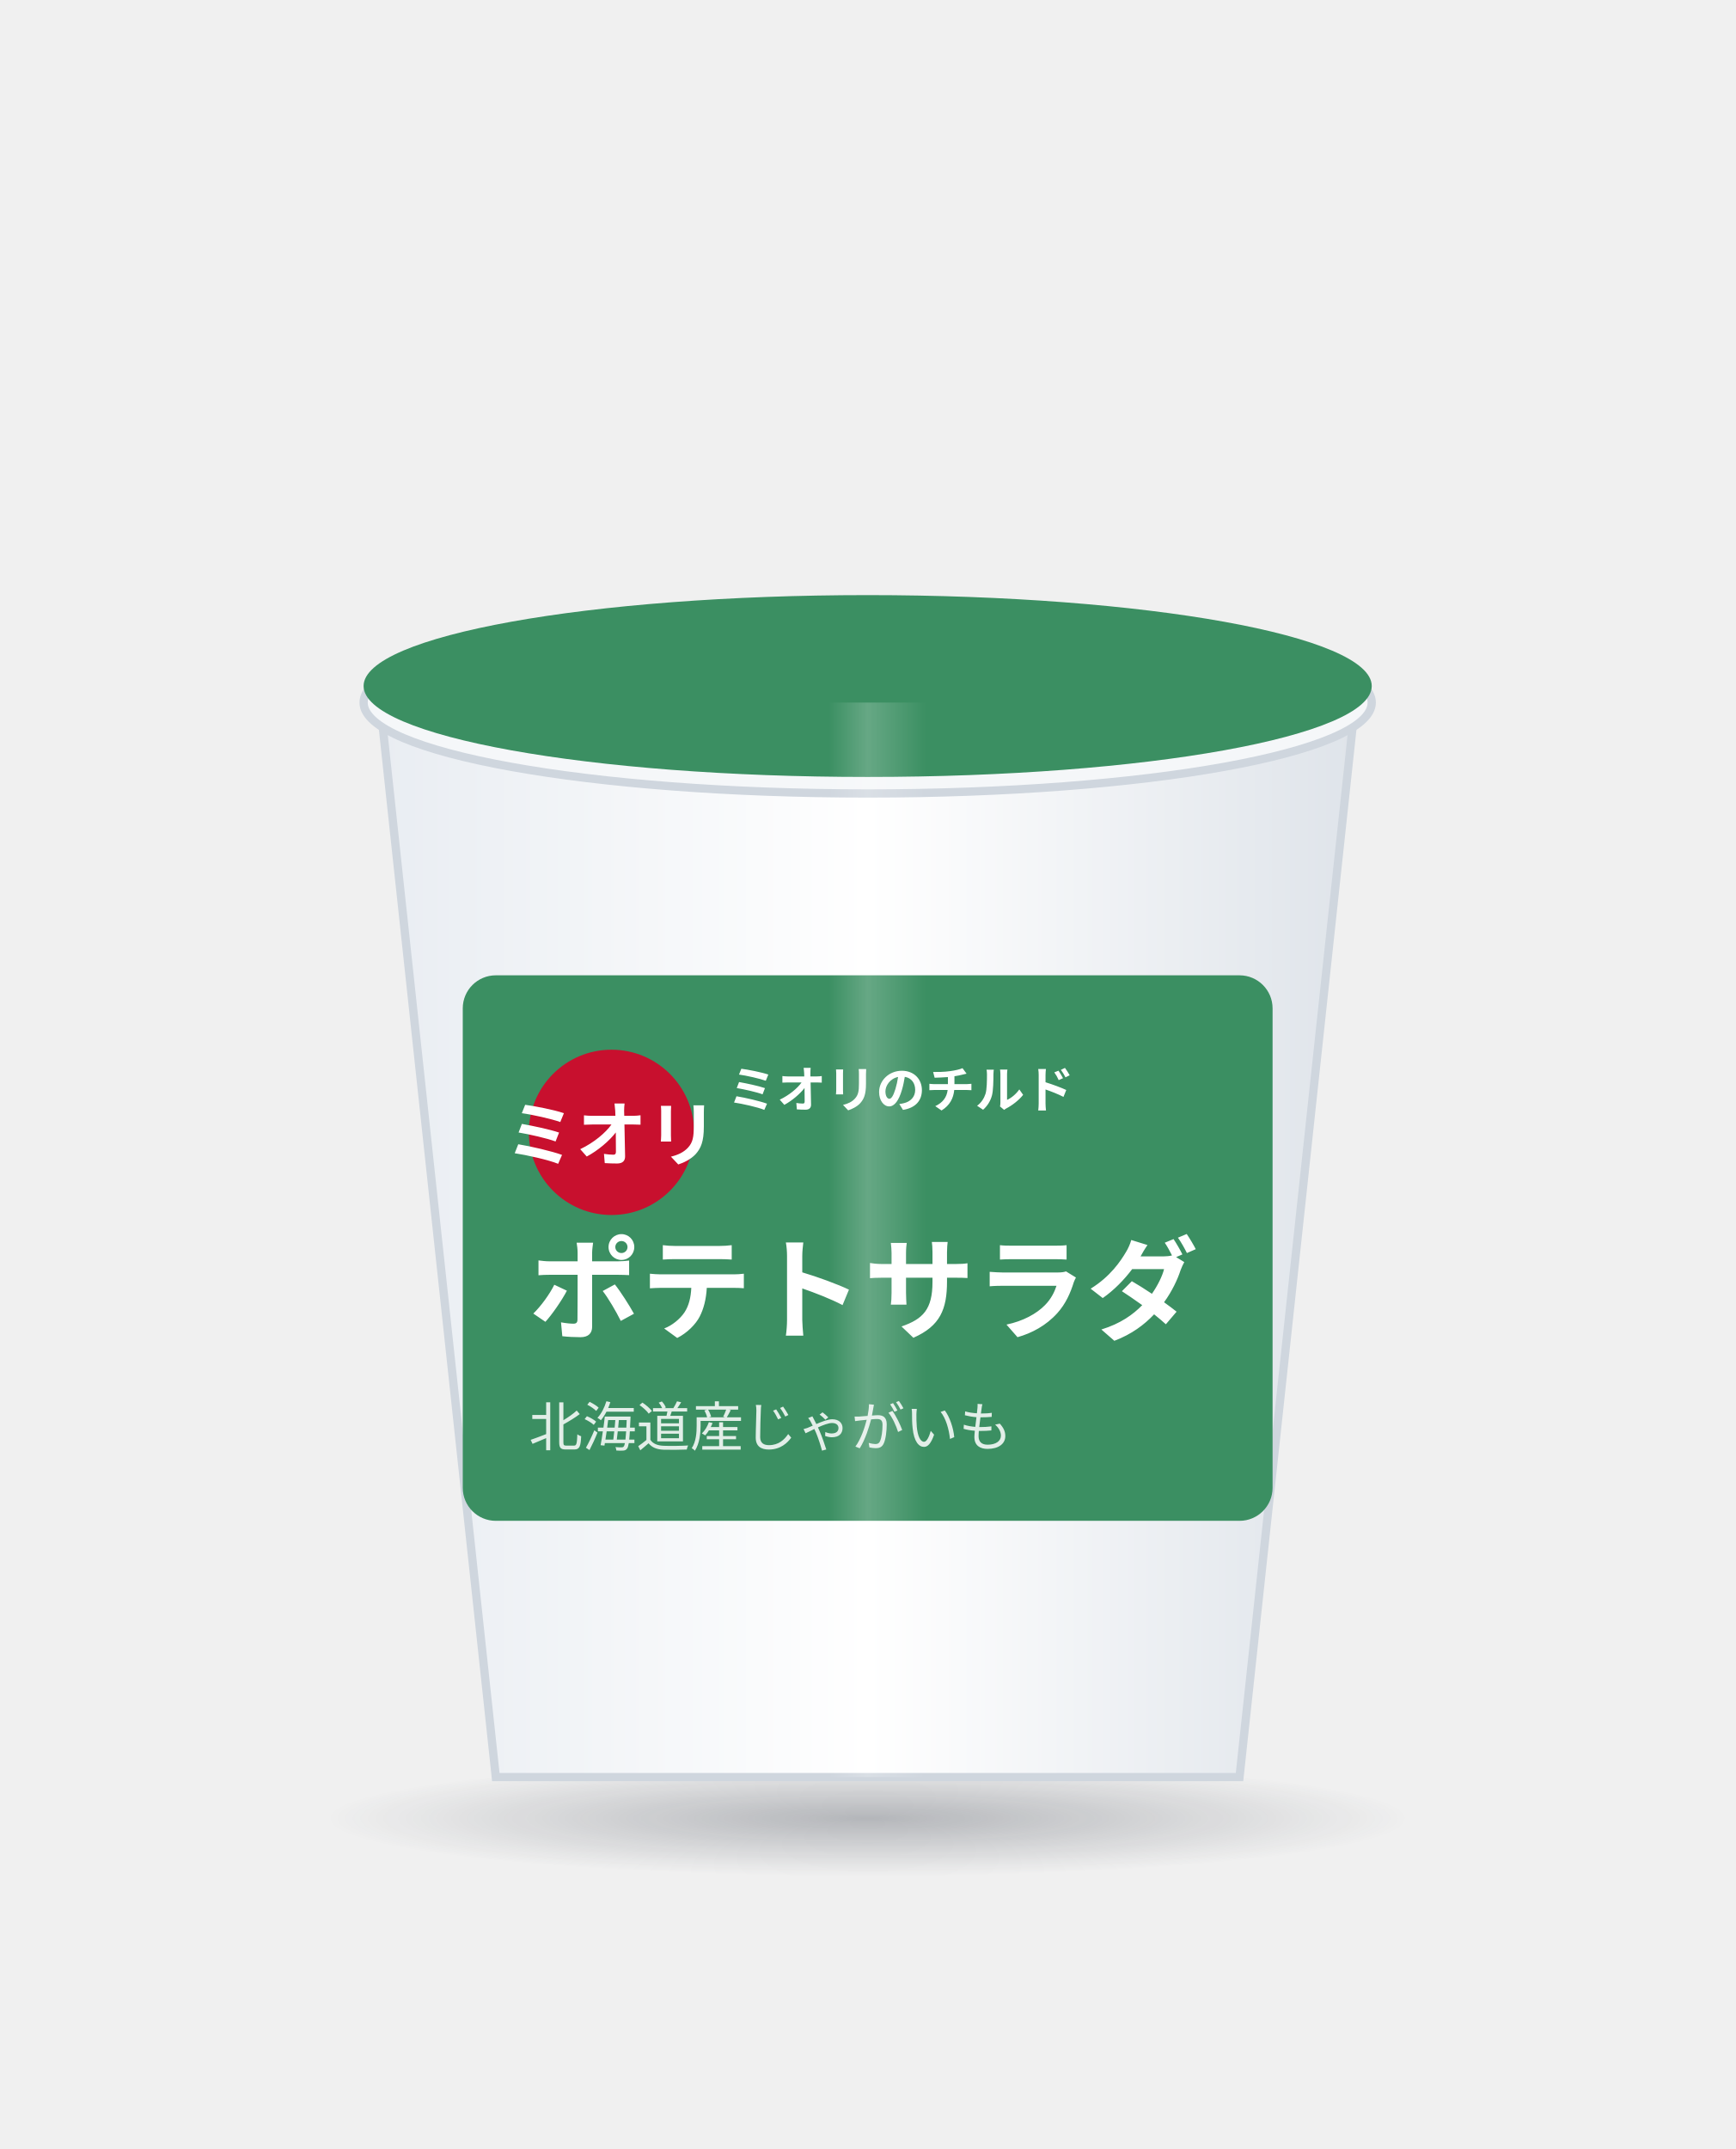
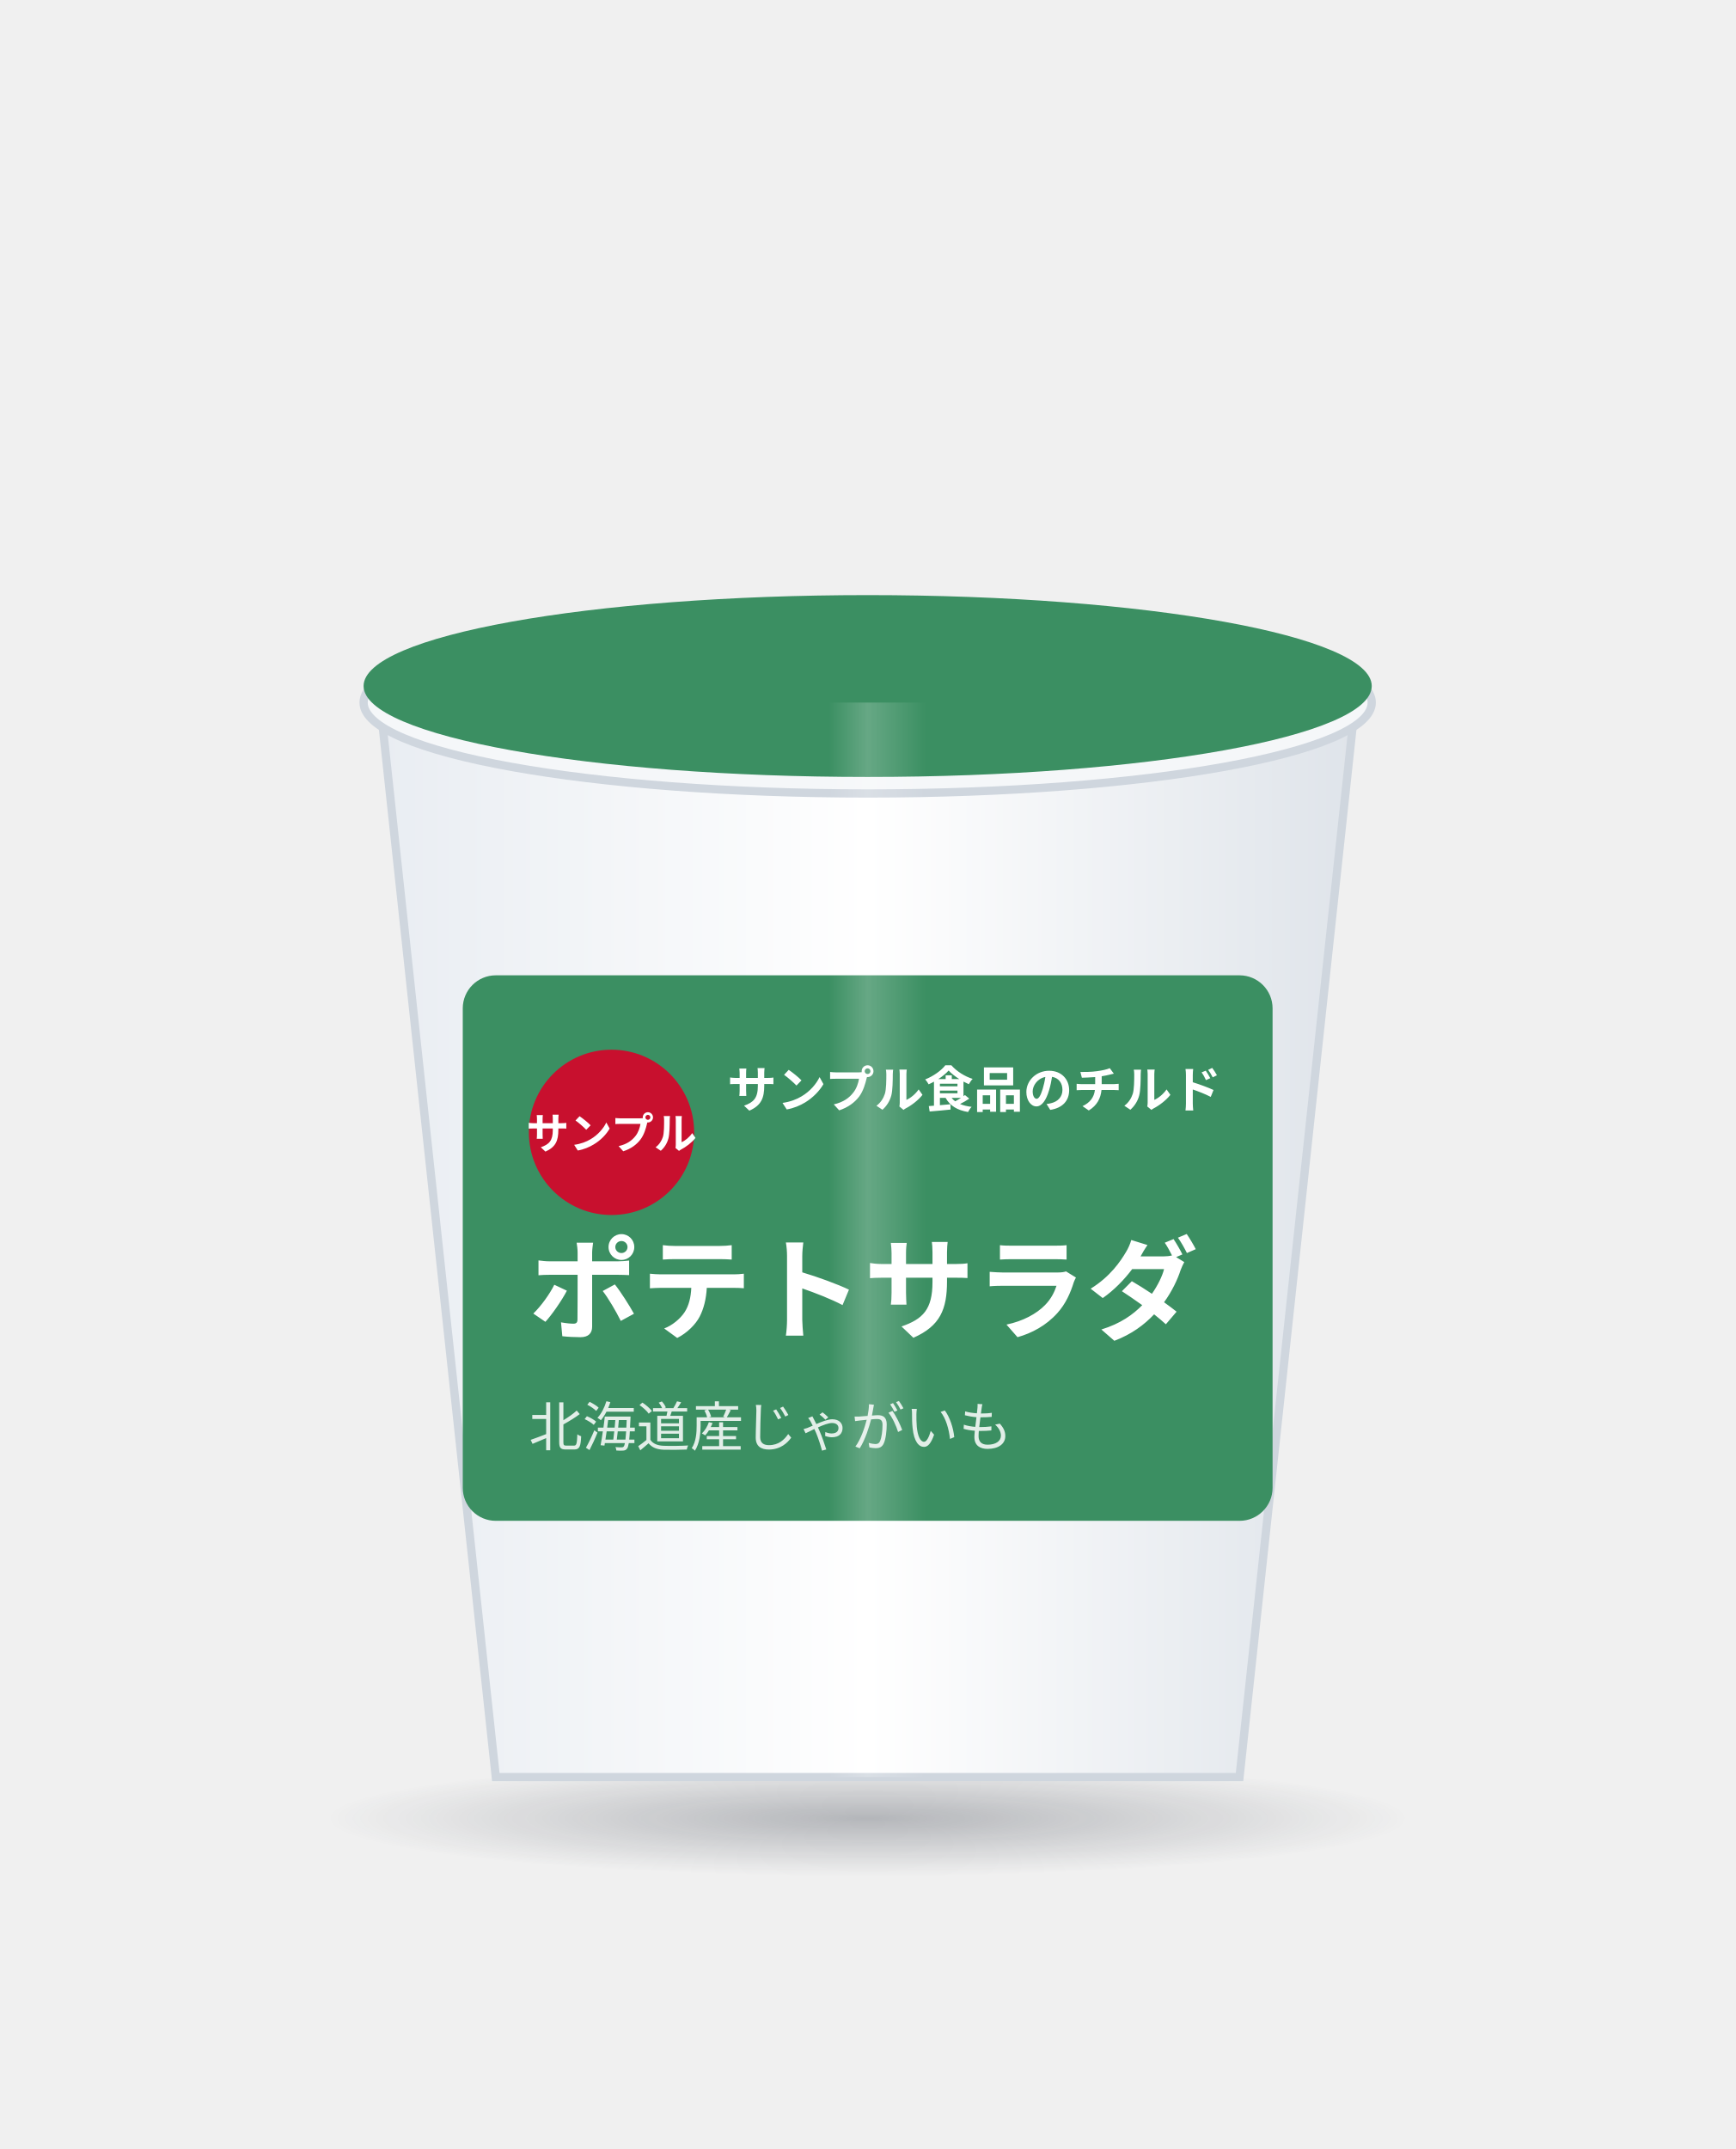
<svg xmlns="http://www.w3.org/2000/svg" viewBox="0 0 420 520" width="420" height="520">
  <defs>
    <radialGradient id="shadow" cx="50%" cy="50%" r="50%">
      <stop offset="0" stop-color="#1b2230" stop-opacity=".28" />
      <stop offset="1" stop-color="#1b2230" stop-opacity="0" />
    </radialGradient>
    <linearGradient id="sheen" x1="0" x2="1">
      <stop offset="0" stop-color="#fff" stop-opacity="0" />
      <stop offset=".46" stop-color="#fff" stop-opacity=".0" />
      <stop offset=".5" stop-color="#fff" stop-opacity=".22" />
      <stop offset=".56" stop-color="#fff" stop-opacity="0" />
      <stop offset="1" stop-color="#fff" stop-opacity="0" />
    </linearGradient>
    <linearGradient id="cupg" x1="0" x2="1">
      <stop offset="0" stop-color="#e9edf2" />
      <stop offset=".5" stop-color="#ffffff" />
      <stop offset="1" stop-color="#dfe4ea" />
    </linearGradient>
  </defs>
  <ellipse cx="210" cy="440" rx="130" ry="14" fill="url(#shadow)" />
  <path d="M92 170 L328 170 L300 430 L120 430 Z" fill="url(#cupg)" stroke="#cfd6de" stroke-width="2" />
  <ellipse cx="210" cy="170" rx="122" ry="22" fill="#f5f7f9" stroke="#cfd6de" stroke-width="2" />
  <ellipse cx="210" cy="166" rx="122" ry="22" fill="#3b8f62" />
  <rect x="112" y="236" width="196" height="132" rx="8" fill="#3b8f62" />
  <g transform="translate(148 274)">
    <circle r="20" fill="#c8102e" />
-     <text y="6.8" text-anchor="middle" font-family="'Yu Gothic','YuGothic','Meiryo','BIZ UDPGothic',sans-serif" font-weight="700" font-size="17.2" fill="#fff">ミオリ</text>
+     <text y="4" text-anchor="middle" font-family="'Yu Gothic','YuGothic','Meiryo','BIZ UDPGothic',sans-serif" font-weight="700" font-size="10.4" fill="#fff">サンプル</text>
  </g>
-   <text x="176" y="268" font-family="'Yu Gothic','YuGothic','Meiryo','BIZ UDPGothic',sans-serif" font-size="12" font-weight="700" fill="#fff">ミオリのチルド</text>
+   <text x="176" y="268" font-family="'Yu Gothic','YuGothic','Meiryo','BIZ UDPGothic',sans-serif" font-size="12" font-weight="700" fill="#fff">サンプル食品のチルド</text>
  <text x="128" y="322" font-family="'Yu Gothic','YuGothic','Meiryo','BIZ UDPGothic',sans-serif" font-size="27" font-weight="800" fill="#fff">ポテトサラダ</text>
  <text x="128" y="350" font-family="'Yu Gothic','YuGothic','Meiryo','BIZ UDPGothic',sans-serif" font-size="13" fill="#ffffffd9">北海道産じゃがいも</text>
  <rect x="92" y="170" width="236" height="260" fill="url(#sheen)" />
</svg>
